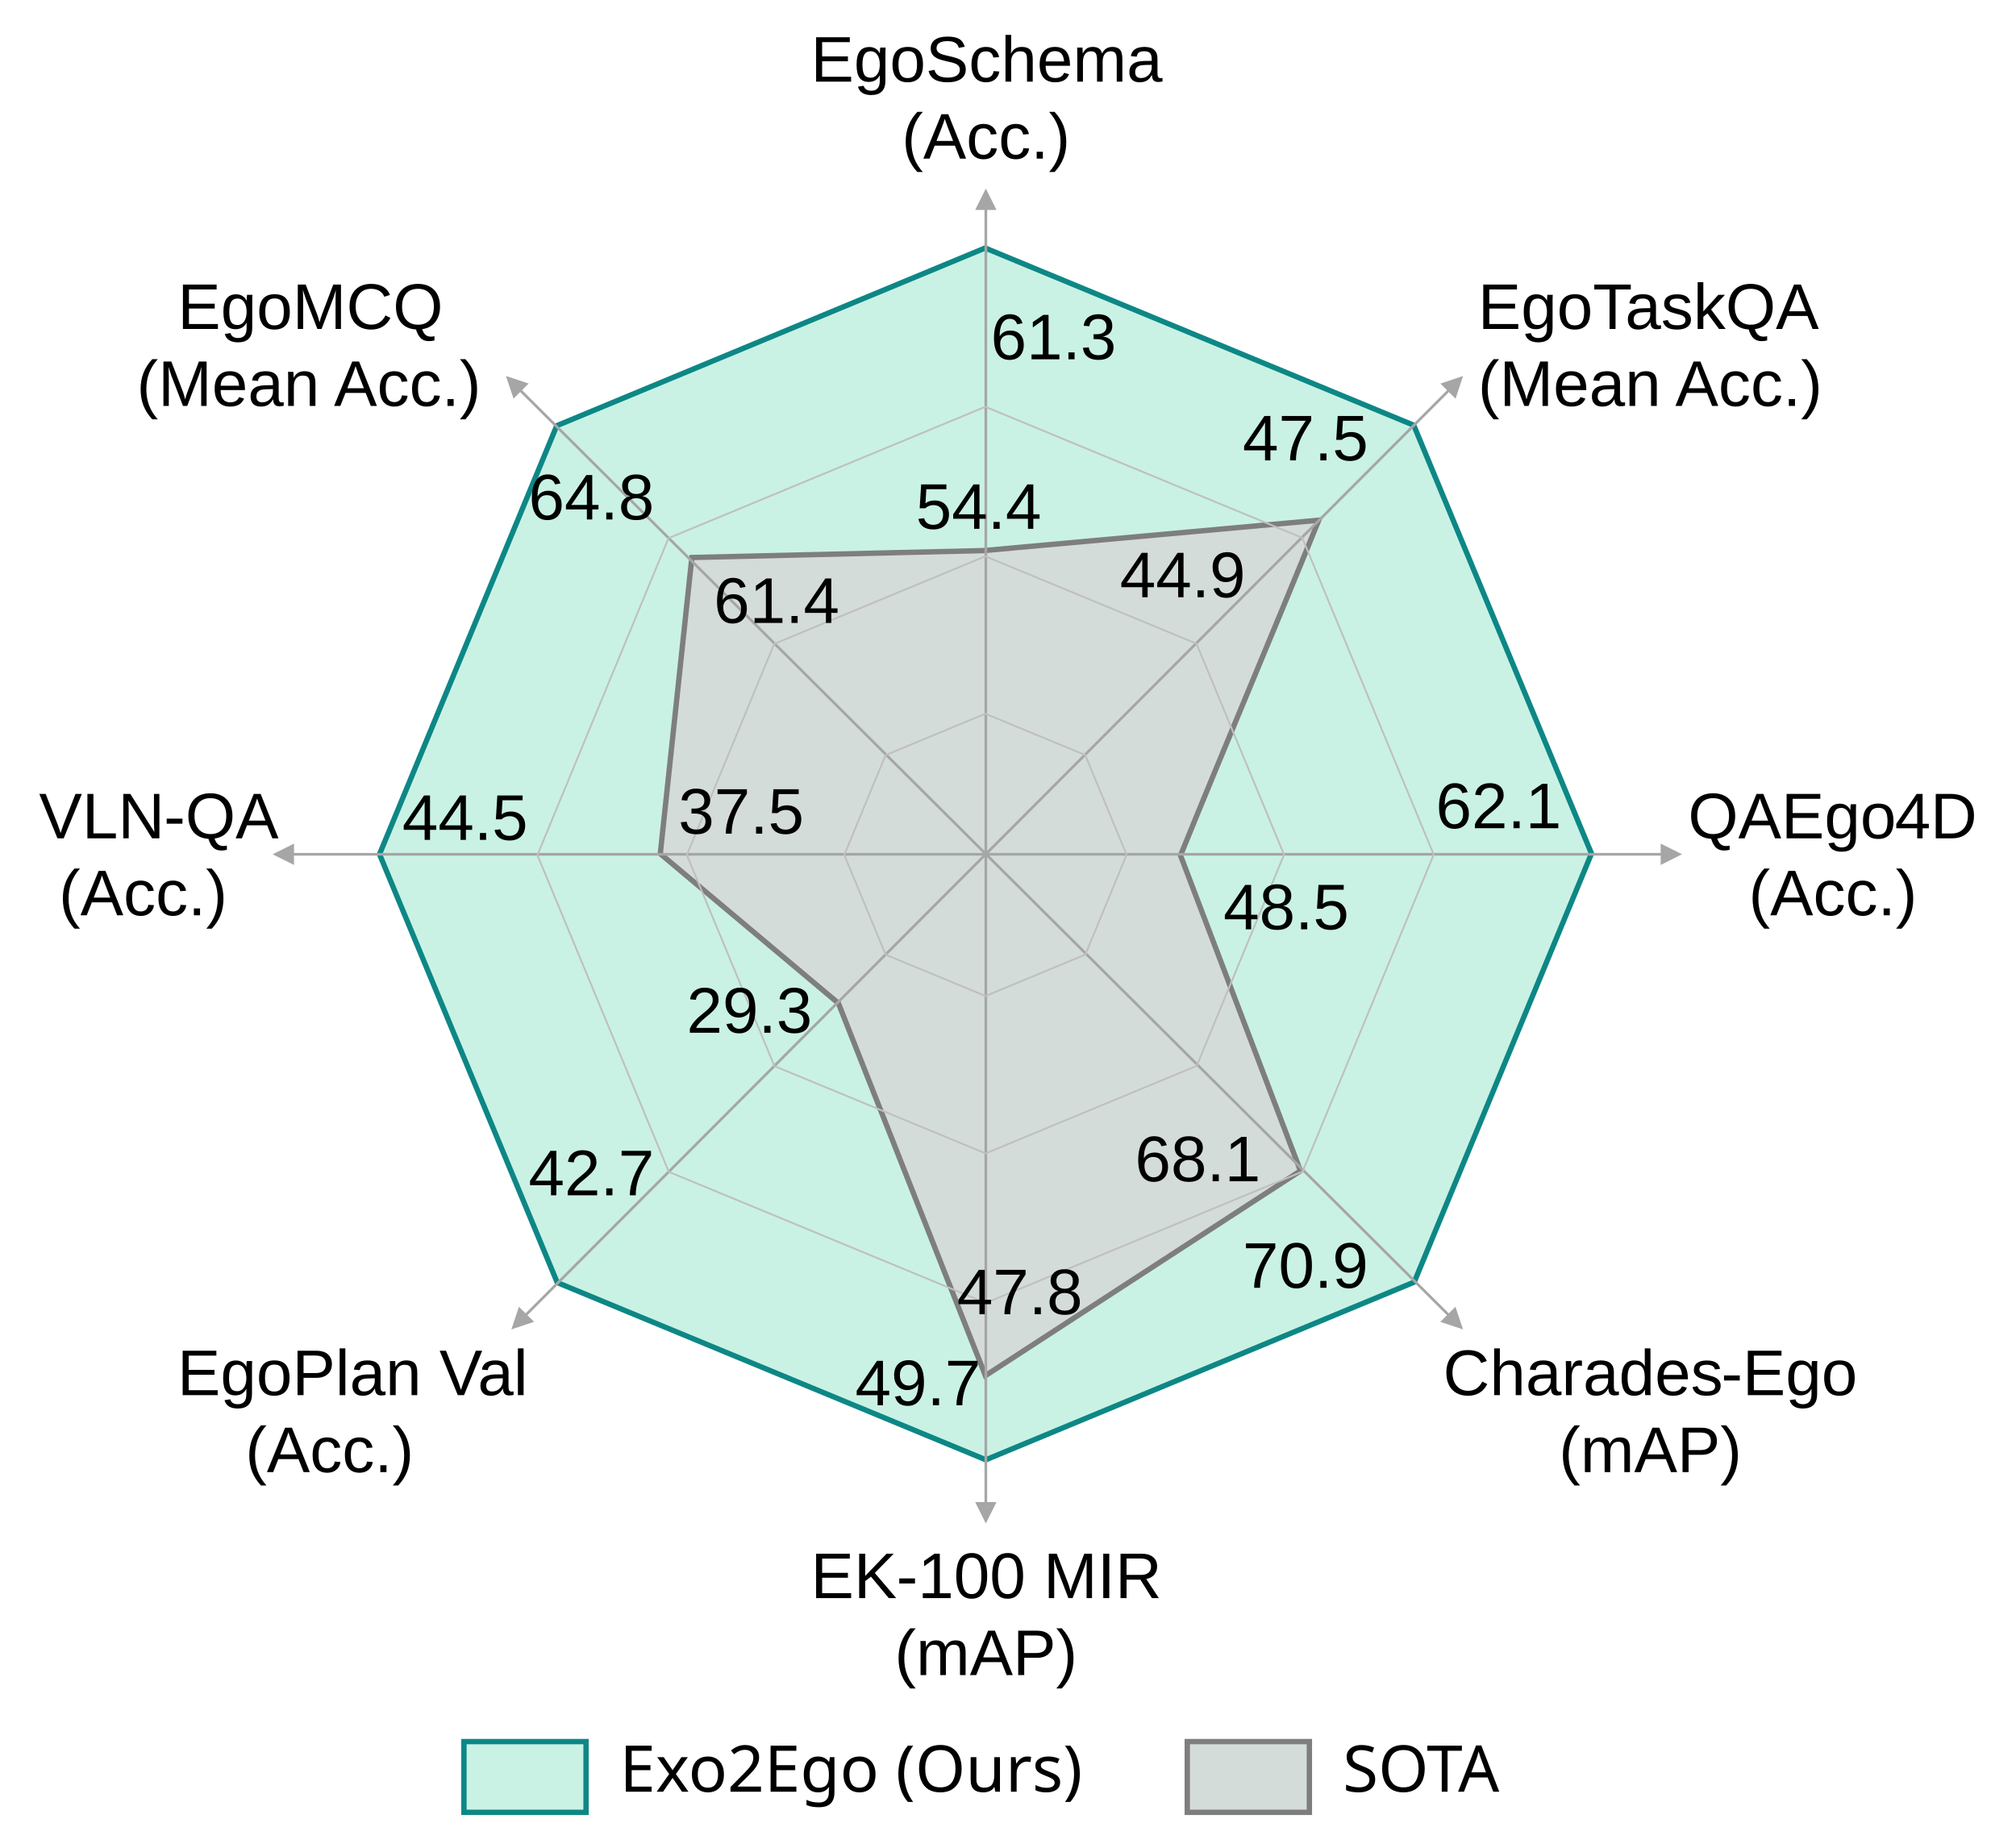
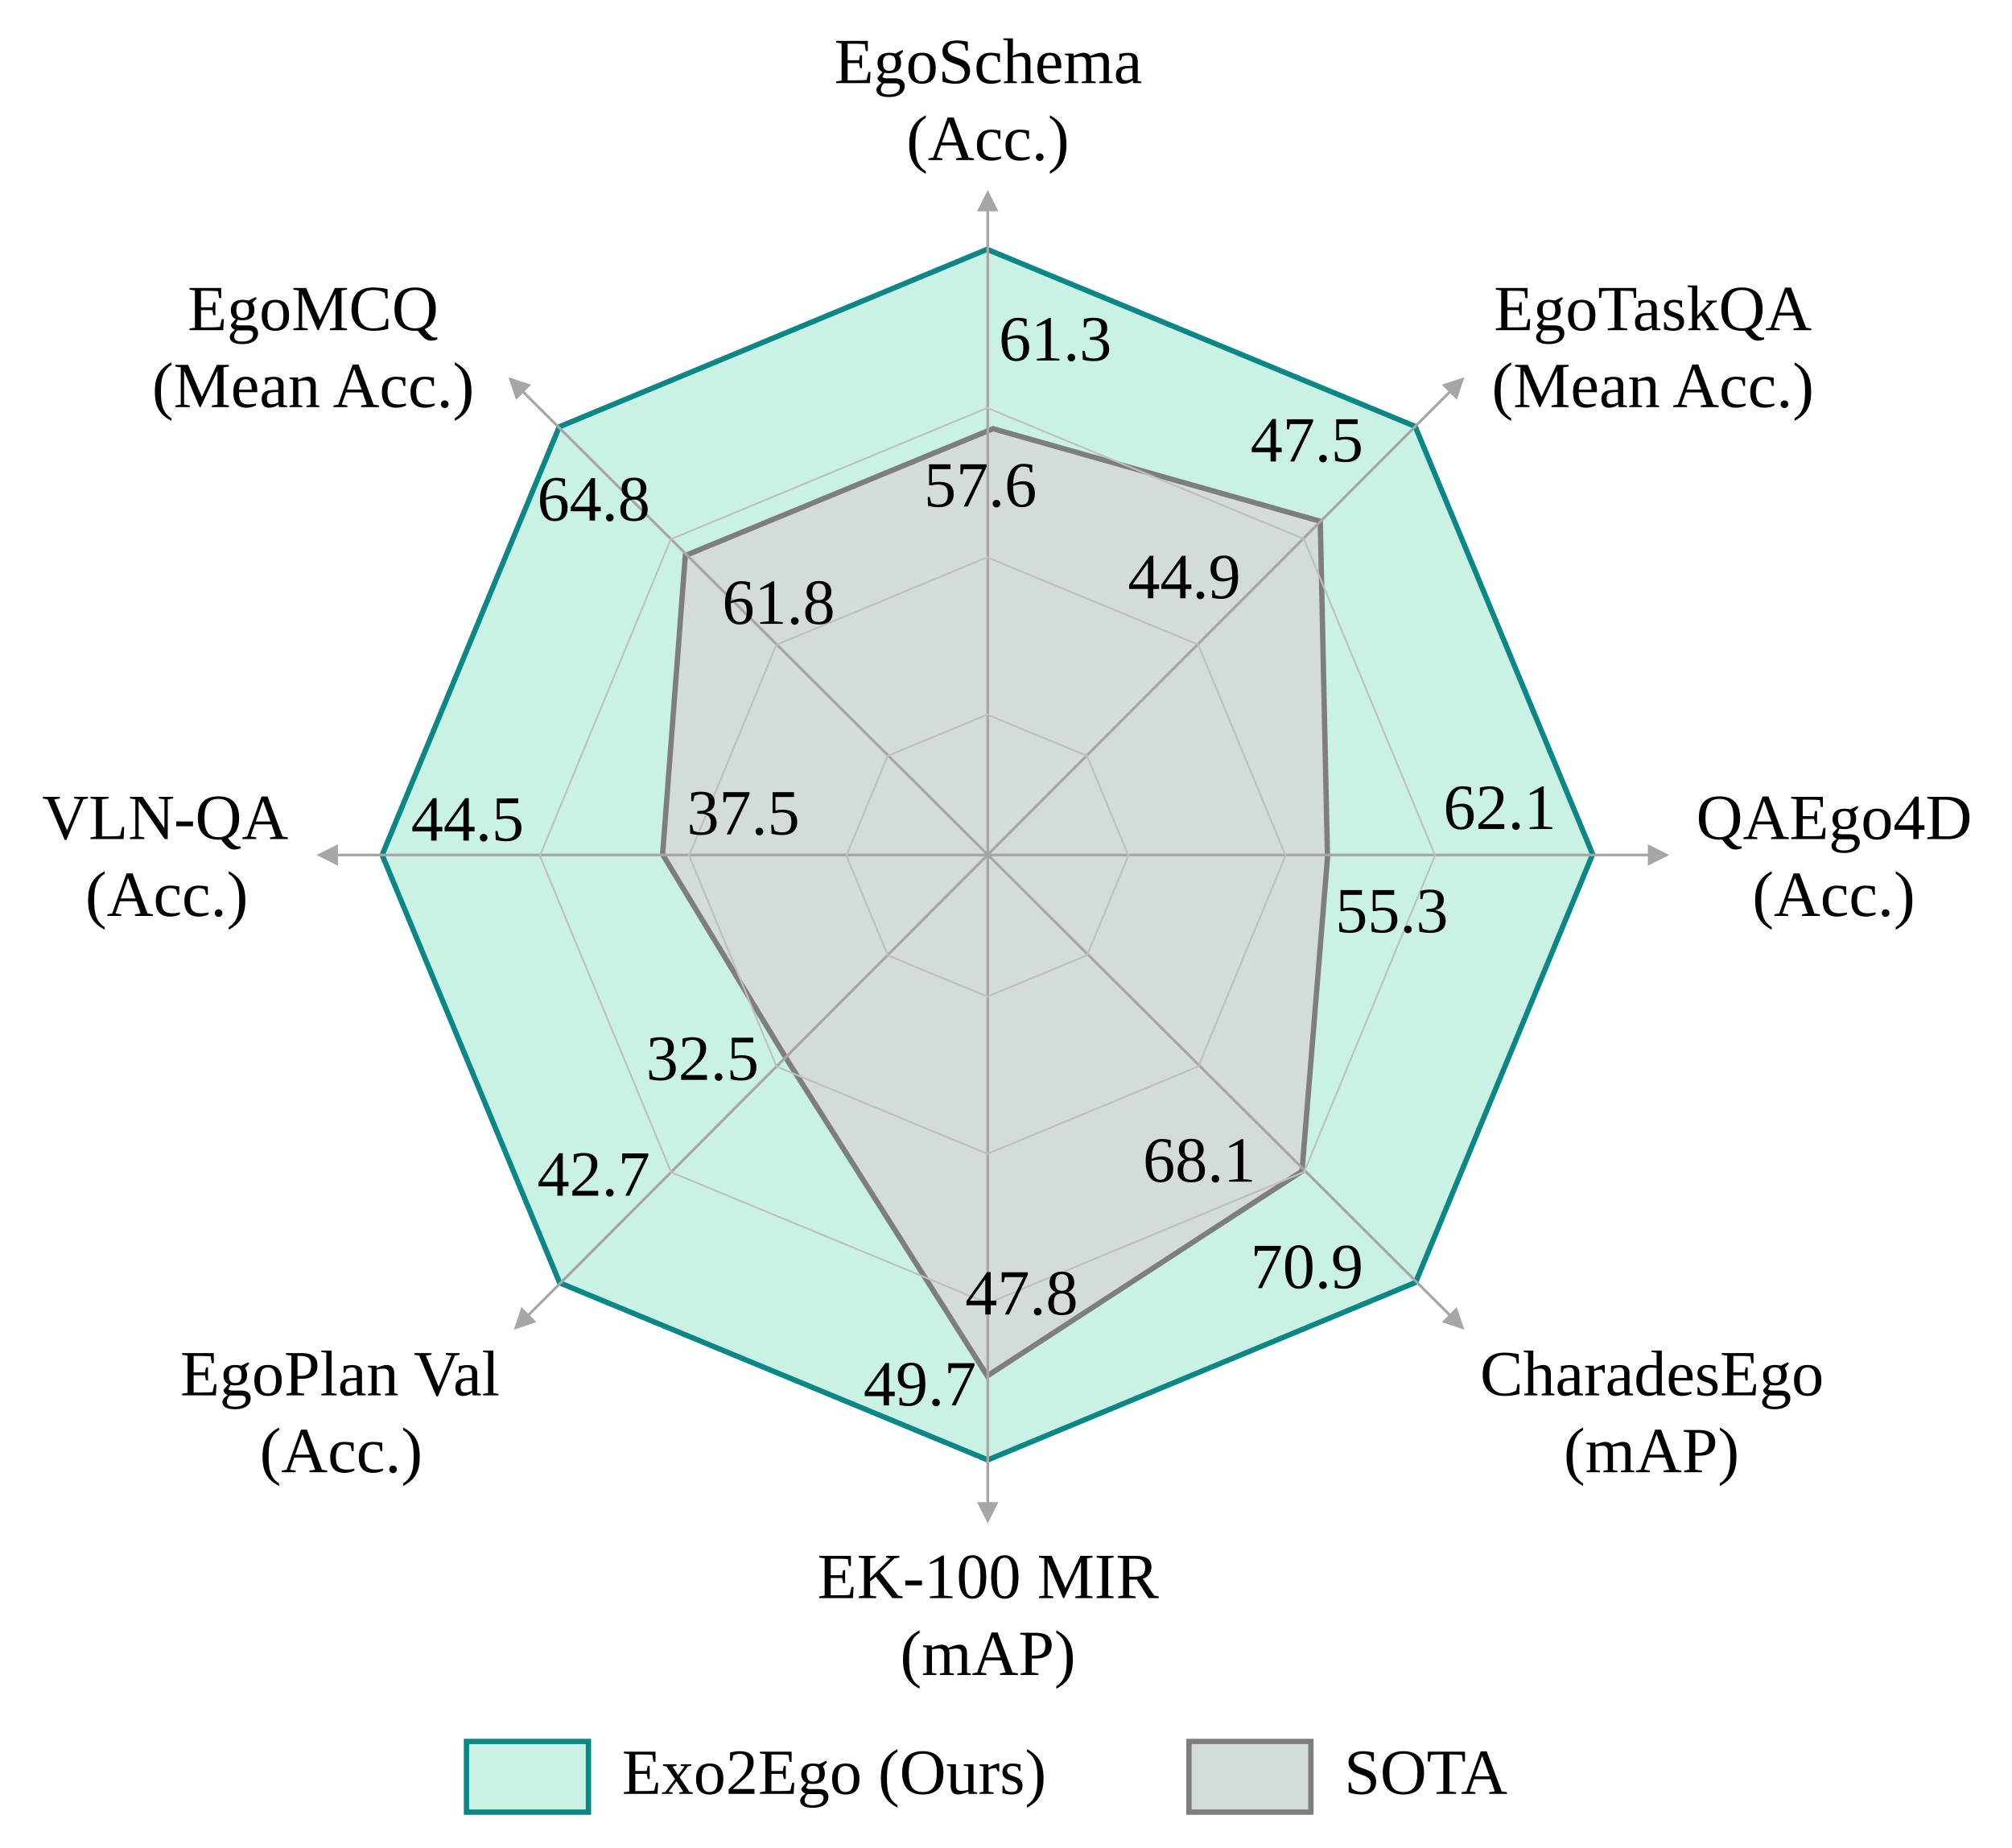
- <svg xmlns="http://www.w3.org/2000/svg" width="2592" height="2376" overflow="hidden">
-   <defs>
-     <clipPath id="clip0">
-       <rect x="2996" y="144" width="2592" height="2376" />
-     </clipPath>
-   </defs>
-   <g clip-path="url(#clip0)" transform="translate(-2996 -144)">
-     <path d="M3711.85 691.399 4262.64 462.906 4813.69 690.812 5042.19 1241.6 4814.28 1792.66 4263.49 2021.15 3712.44 1793.24 3483.94 1242.45Z" stroke="#0D8786" stroke-width="6.875" stroke-miterlimit="8" fill="#C9F2E4" fill-rule="evenodd" />
-     <path d="M3885.53 860.897 4260.81 851.995 4691.56 812.942C4632.31 958.927 4573.06 1098.04 4513.81 1244.02L4668.02 1649.57 4262.95 1912.96 4073.97 1434.09 3844.95 1241.8 3885.53 860.897Z" stroke="#7E7E7E" stroke-width="6.875" stroke-miterlimit="8" fill="#D4DCD9" fill-rule="evenodd" />
-     <text font-family="Arial,Arial_MSFontService,sans-serif" font-weight="400" font-size="83" transform="matrix(1 0 0 1 3046.21 1222)">VLN<tspan font-size="83" x="160.417" y="0">-</tspan>QA<tspan font-size="83" x="25.483" y="99">(Acc.)</tspan>
-       <tspan font-size="83" x="177.846" y="716">EgoPlan Val</tspan>
-       <tspan font-size="83" x="265.205" y="815">(Acc.)</tspan>
-       <tspan font-size="83" x="178.17" y="-655">EgoMCQ</tspan>
-       <tspan font-size="83" x="125.462" y="-556">(Mean Acc.)</tspan>
-       <tspan font-size="83" x="992.273" y="-973">EgoSchema</tspan>
-       <tspan font-size="83" x="1109.12" y="-874">(Acc.)</tspan>
-       <tspan font-size="83" x="1850.04" y="-655">EgoTaskQA</tspan>
-       <tspan font-size="83" x="1850.04" y="-556">(Mean Acc.)</tspan>
-     </text>
-     <text font-family="Arial,Arial_MSFontService,sans-serif" font-weight="400" font-size="83" transform="translate(5166.35 1222)">QAEgo<tspan font-size="83" x="265.833" y="0">4</tspan>
-       <tspan font-size="83" x="311.667" y="0">D</tspan>
-       <tspan font-size="83" x="77.894" y="99">(Acc.)</tspan>
-     </text>
-     <text font-family="Arial,Arial_MSFontService,sans-serif" font-weight="400" font-size="83" transform="matrix(1 0 0 1 4851.39 1938)">Charades<tspan font-size="83" x="357.5" y="0">-</tspan>
-       <tspan font-size="83" x="385" y="0">Ego</tspan>
-       <tspan font-size="83" x="148.936" y="99">(mAP)</tspan>
-       <tspan font-size="83" x="-812.903" y="261">EK</tspan>
-       <tspan font-size="83" x="-702.903" y="261">-</tspan>100 MIR<tspan font-size="83" x="-705.218" y="360">(mAP)</tspan>
-     </text>
-     <path d="M22.918-1.719 1789.23-1.718 1789.23 1.719 22.918 1.719ZM27.5 13.75 0 0 27.5-13.75ZM1784.64-13.75 1812.14 0 1784.64 13.75Z" fill="#A6A6A6" transform="matrix(1 0 0 -1 3346.5 1242.5)" />
-     <path d="M4265.22 409.418 4265.22 2080.06 4261.78 2080.06 4261.78 409.418ZM4249.75 414 4263.5 386.5 4277.25 414ZM4277.25 2075.48 4263.5 2102.98 4249.75 2075.48Z" fill="#A6A6A6" />
-     <path d="M17.406 15.007 1208.65 1208.56 1206.21 1210.99 14.973 17.435ZM9.694 29.178 0 0 29.159 9.751ZM1213.92 1196.81 1223.61 1225.99 1194.45 1216.24Z" fill="#A6A6A6" transform="matrix(-1 0 0 1 4877.11 627.5)" />
-     <path d="M4859.6 1838.52 3661.53 644.896 3663.95 642.46 4862.03 1836.09ZM4867.28 1824.34 4877.06 1853.49 4847.87 1843.82ZM3656.28 656.65 3646.5 627.5 3675.69 637.168Z" fill="#A6A6A6" />
-     <path d="M3855.51 836.054 4262.84 667.075 4670.37 835.62 4839.35 1242.95 4670.8 1650.48 4263.47 1819.45 3855.95 1650.91 3686.97 1243.58Z" stroke="#BFBFBF" stroke-width="2.292" stroke-miterlimit="8" fill="none" fill-rule="evenodd" />
-     <path d="M3991.39 971.938 4262.8 859.346 4534.33 971.649 4646.93 1243.06 4534.62 1514.59 4263.22 1627.18 3991.68 1514.88 3879.09 1243.47Z" stroke="#BFBFBF" stroke-width="2.292" stroke-miterlimit="8" fill="none" fill-rule="evenodd" />
-     <path d="M4134.6 1115 4262.91 1061.77 4391.27 1114.86 4444.5 1243.17 4391.41 1371.53 4263.11 1424.76 4134.74 1371.67 4081.51 1243.36Z" stroke="#BFBFBF" stroke-width="2.292" stroke-miterlimit="8" fill="none" fill-rule="evenodd" />
-     <text font-family="Arial,Arial_MSFontService,sans-serif" font-weight="400" font-size="83" transform="matrix(1 0 0 1 4269.77 606)">61.3<tspan font-size="83" x="572.242" y="603">62.1</tspan>
-       <tspan font-size="83" x="323.9" y="130">47.5</tspan>
-       <tspan font-size="83" x="323.9" y="1194">70.9</tspan>
-       <tspan font-size="83" x="-174.233" y="1345">49.7</tspan>
-     </text>
-     <text font-family="Arial,Arial_MSFontService,sans-serif" font-weight="400" font-size="83" transform="translate(3675.6 1681)">42.7</text>
-     <text font-family="Arial,Arial_MSFontService,sans-serif" font-weight="400" font-size="83" transform="matrix(1 0 0 1 3513.16 1224)">44.5<tspan font-size="83" x="162.442" y="-412">64.8</tspan>
-       <tspan font-size="83" x="660.299" y="-400">54.4</tspan>
-       <tspan font-size="83" x="1055.75" y="115">48.5</tspan>
-       <tspan font-size="83" x="922.669" y="-312">44.9</tspan>
-       <tspan font-size="83" x="942.062" y="439">68.1</tspan>
-       <tspan font-size="83" x="713.283" y="610">47.8</tspan>
-     </text>
-     <text font-family="Arial,Arial_MSFontService,sans-serif" font-weight="400" font-size="83" transform="translate(3878.78 1472)">29.3</text>
-     <text font-family="Arial,Arial_MSFontService,sans-serif" font-weight="400" font-size="83" transform="matrix(1 0 0 1 3868.16 1216)">37.5<tspan font-size="83" x="45.546" y="-271">61.4</tspan>
-     </text>
-     <rect x="4522.5" y="2383.5" width="157" height="91" stroke="#7E7E7E" stroke-width="6.875" stroke-miterlimit="8" fill="#D4DCD9" />
-     <text font-family="Calibri,Calibri_MSFontService,sans-serif" font-weight="400" font-size="83" transform="matrix(1 0 0 1 4722.43 2448)">SOTA</text>
-     <rect x="3592.5" y="2383.5" width="157" height="91" stroke="#0D8786" stroke-width="6.875" stroke-miterlimit="8" fill="#C9F2E4" />
-     <text font-family="Calibri,Calibri_MSFontService,sans-serif" font-weight="400" font-size="83" transform="matrix(1 0 0 1 3792.63 2448)">Exo2Ego (Ours)</text>
+ <svg xmlns="http://www.w3.org/2000/svg" width="2590" height="2378" xml:space="preserve" overflow="hidden">
+   <g transform="translate(-2992 -142)">
+     <g>
+       <path d="M3711.85 691.399 4262.64 462.906 4813.69 690.812 5042.19 1241.6 4814.28 1792.66 4263.49 2021.15 3712.44 1793.24 3483.94 1242.45Z" stroke="#0D8786" stroke-width="6.875" stroke-linecap="butt" stroke-linejoin="miter" stroke-miterlimit="8" stroke-opacity="1" fill="#C9F2E4" fill-rule="evenodd" fill-opacity="1" />
+       <path d="M3874.16 857.103 4270.3 693.825 4691.56 812.942 4700.83 1246.18 4668.02 1649.57 4262.95 1912.96 4005.4 1506.45 3844.95 1241.8 3874.16 857.103Z" stroke="#7E7E7E" stroke-width="6.875" stroke-linecap="butt" stroke-linejoin="miter" stroke-miterlimit="8" stroke-opacity="1" fill="#D4DCD9" fill-rule="evenodd" fill-opacity="1" />
+       <text fill="#000000" fill-opacity="1" font-family="Times New Roman,Times New Roman_MSFontService,sans-serif" font-style="normal" font-variant="normal" font-weight="400" font-stretch="normal" font-size="83" text-anchor="start" direction="ltr" writing-mode="lr-tb" unicode-bidi="normal" text-decoration="none" transform="matrix(1 0 0 1 3046.21 1222)">VLN</text>
+       <text fill="#000000" fill-opacity="1" font-family="Times New Roman,Times New Roman_MSFontService,sans-serif" font-style="normal" font-variant="normal" font-weight="400" font-stretch="normal" font-size="83" text-anchor="start" direction="ltr" writing-mode="lr-tb" unicode-bidi="normal" text-decoration="none" transform="matrix(1 0 0 1 3215.79 1222)">-</text>
+       <text fill="#000000" fill-opacity="1" font-family="Times New Roman,Times New Roman_MSFontService,sans-serif" font-style="normal" font-variant="normal" font-weight="400" font-stretch="normal" font-size="83" text-anchor="start" direction="ltr" writing-mode="lr-tb" unicode-bidi="normal" text-decoration="none" transform="matrix(1 0 0 1 3243.29 1222)">QA</text>
+       <text fill="#000000" fill-opacity="1" font-family="Times New Roman,Times New Roman_MSFontService,sans-serif" font-style="normal" font-variant="normal" font-weight="400" font-stretch="normal" font-size="83" text-anchor="start" direction="ltr" writing-mode="lr-tb" unicode-bidi="normal" text-decoration="none" transform="matrix(1 0 0 1 3101.78 1321)">(Acc.)</text>
+       <text fill="#000000" fill-opacity="1" font-family="Times New Roman,Times New Roman_MSFontService,sans-serif" font-style="normal" font-variant="normal" font-weight="400" font-stretch="normal" font-size="83" text-anchor="start" direction="ltr" writing-mode="lr-tb" unicode-bidi="normal" text-decoration="none" transform="matrix(1 0 0 1 3224.06 1938)">EgoPlan Val</text>
+       <text fill="#000000" fill-opacity="1" font-family="Times New Roman,Times New Roman_MSFontService,sans-serif" font-style="normal" font-variant="normal" font-weight="400" font-stretch="normal" font-size="83" text-anchor="start" direction="ltr" writing-mode="lr-tb" unicode-bidi="normal" text-decoration="none" transform="matrix(1 0 0 1 3326.31 2037)">(Acc.)</text>
+       <text fill="#000000" fill-opacity="1" font-family="Times New Roman,Times New Roman_MSFontService,sans-serif" font-style="normal" font-variant="normal" font-weight="400" font-stretch="normal" font-size="83" text-anchor="start" direction="ltr" writing-mode="lr-tb" unicode-bidi="normal" text-decoration="none" transform="matrix(1 0 0 1 3233.56 567)">EgoMCQ</text>
+       <text fill="#000000" fill-opacity="1" font-family="Times New Roman,Times New Roman_MSFontService,sans-serif" font-style="normal" font-variant="normal" font-weight="400" font-stretch="normal" font-size="83" text-anchor="start" direction="ltr" writing-mode="lr-tb" unicode-bidi="normal" text-decoration="none" transform="matrix(1 0 0 1 3187.7 666)">(Mean Acc.)</text>
+       <text fill="#000000" fill-opacity="1" font-family="Times New Roman,Times New Roman_MSFontService,sans-serif" font-style="normal" font-variant="normal" font-weight="400" font-stretch="normal" font-size="83" text-anchor="start" direction="ltr" writing-mode="lr-tb" unicode-bidi="normal" text-decoration="none" transform="matrix(1 0 0 1 4065.98 249)">EgoSchema</text>
+       <text fill="#000000" fill-opacity="1" font-family="Times New Roman,Times New Roman_MSFontService,sans-serif" font-style="normal" font-variant="normal" font-weight="400" font-stretch="normal" font-size="83" text-anchor="start" direction="ltr" writing-mode="lr-tb" unicode-bidi="normal" text-decoration="none" transform="matrix(1 0 0 1 4158.79 348)">(Acc.)</text>
+       <text fill="#000000" fill-opacity="1" font-family="Times New Roman,Times New Roman_MSFontService,sans-serif" font-style="normal" font-variant="normal" font-weight="400" font-stretch="normal" font-size="83" text-anchor="start" direction="ltr" writing-mode="lr-tb" unicode-bidi="normal" text-decoration="none" transform="matrix(1 0 0 1 4915.16 567)">EgoTaskQA</text>
+       <text fill="#000000" fill-opacity="1" font-family="Times New Roman,Times New Roman_MSFontService,sans-serif" font-style="normal" font-variant="normal" font-weight="400" font-stretch="normal" font-size="83" text-anchor="start" direction="ltr" writing-mode="lr-tb" unicode-bidi="normal" text-decoration="none" transform="matrix(1 0 0 1 4912.27 666)">(Mean Acc.)</text>
+       <text fill="#000000" fill-opacity="1" font-family="Times New Roman,Times New Roman_MSFontService,sans-serif" font-style="normal" font-variant="normal" font-weight="400" font-stretch="normal" font-size="83" text-anchor="start" direction="ltr" writing-mode="lr-tb" unicode-bidi="normal" text-decoration="none" transform="matrix(1 0 0 1 5175.51 1222)">QAEgo4D</text>
+       <text fill="#000000" fill-opacity="1" font-family="Times New Roman,Times New Roman_MSFontService,sans-serif" font-style="normal" font-variant="normal" font-weight="400" font-stretch="normal" font-size="83" text-anchor="start" direction="ltr" writing-mode="lr-tb" unicode-bidi="normal" text-decoration="none" transform="matrix(1 0 0 1 5247.7 1321)">(Acc.)</text>
+       <text fill="#000000" fill-opacity="1" font-family="Times New Roman,Times New Roman_MSFontService,sans-serif" font-style="normal" font-variant="normal" font-weight="400" font-stretch="normal" font-size="83" text-anchor="start" direction="ltr" writing-mode="lr-tb" unicode-bidi="normal" text-decoration="none" transform="matrix(1 0 0 1 4897.22 1938)">CharadesEgo</text>
+       <text fill="#000000" fill-opacity="1" font-family="Times New Roman,Times New Roman_MSFontService,sans-serif" font-style="normal" font-variant="normal" font-weight="400" font-stretch="normal" font-size="83" text-anchor="start" direction="ltr" writing-mode="lr-tb" unicode-bidi="normal" text-decoration="none" transform="matrix(1 0 0 1 5004.93 2037)">(mAP)</text>
+       <text fill="#000000" fill-opacity="1" font-family="Times New Roman,Times New Roman_MSFontService,sans-serif" font-style="normal" font-variant="normal" font-weight="400" font-stretch="normal" font-size="83" text-anchor="start" direction="ltr" writing-mode="lr-tb" unicode-bidi="normal" text-decoration="none" transform="matrix(1 0 0 1 4044.21 2199)">EK</text>
+       <text fill="#000000" fill-opacity="1" font-family="Times New Roman,Times New Roman_MSFontService,sans-serif" font-style="normal" font-variant="normal" font-weight="400" font-stretch="normal" font-size="83" text-anchor="start" direction="ltr" writing-mode="lr-tb" unicode-bidi="normal" text-decoration="none" transform="matrix(1 0 0 1 4154.21 2199)">-</text>
+       <text fill="#000000" fill-opacity="1" font-family="Times New Roman,Times New Roman_MSFontService,sans-serif" font-style="normal" font-variant="normal" font-weight="400" font-stretch="normal" font-size="83" text-anchor="start" direction="ltr" writing-mode="lr-tb" unicode-bidi="normal" text-decoration="none" transform="matrix(1 0 0 1 4181.71 2199)">100 MIR</text>
+       <text fill="#000000" fill-opacity="1" font-family="Times New Roman,Times New Roman_MSFontService,sans-serif" font-style="normal" font-variant="normal" font-weight="400" font-stretch="normal" font-size="83" text-anchor="start" direction="ltr" writing-mode="lr-tb" unicode-bidi="normal" text-decoration="none" transform="matrix(1 0 0 1 4150.77 2298)">(mAP)</text>
+       <path d="M22.919-1.719 1718.36-1.718 1718.36 1.719 22.919 1.719ZM27.5 13.75 0 0 27.5-13.75ZM1713.78-13.75 1741.28 0 1713.78 13.75Z" fill="#A6A6A6" fill-rule="nonzero" fill-opacity="1" transform="matrix(1 0 0 -1 3399.5 1242.5)" />
+       <path d="M4265.22 409.417 4265.22 2080.06 4261.78 2080.06 4261.78 409.417ZM4249.75 414 4263.5 386.5 4277.25 414ZM4277.25 2075.48 4263.5 2102.98 4249.75 2075.48Z" fill="#A6A6A6" fill-rule="nonzero" fill-opacity="1" />
+       <path d="M17.406 15.006 1208.64 1208.55 1206.21 1210.98 14.973 17.435ZM9.694 29.178 0 0 29.159 9.751ZM1213.92 1196.81 1223.61 1225.99 1194.45 1216.24Z" fill="#A6A6A6" fill-rule="nonzero" fill-opacity="1" transform="matrix(-1 0 0 1 4877.11 627.5)" />
+       <path d="M4859.61 1838.53 3661.53 644.898 3663.95 642.463 4862.04 1836.1ZM4867.28 1824.34 4877.06 1853.49 4847.87 1843.82ZM3656.28 656.65 3646.5 627.5 3675.69 637.168Z" fill="#A6A6A6" fill-rule="nonzero" fill-opacity="1" />
+       <path d="M3855.51 836.054 4262.84 667.075 4670.37 835.62 4839.35 1242.95 4670.8 1650.48 4263.47 1819.45 3855.95 1650.91 3686.97 1243.58Z" stroke="#BFBFBF" stroke-width="2.292" stroke-linecap="butt" stroke-linejoin="miter" stroke-miterlimit="8" stroke-opacity="1" fill="none" fill-rule="evenodd" />
+       <path d="M3991.39 971.938 4262.8 859.346 4534.33 971.649 4646.93 1243.06 4534.62 1514.59 4263.22 1627.18 3991.68 1514.88 3879.09 1243.47Z" stroke="#BFBFBF" stroke-width="2.292" stroke-linecap="butt" stroke-linejoin="miter" stroke-miterlimit="8" stroke-opacity="1" fill="none" fill-rule="evenodd" />
+       <path d="M4134.6 1115 4262.91 1061.77 4391.27 1114.86 4444.5 1243.17 4391.41 1371.53 4263.11 1424.76 4134.74 1371.67 4081.51 1243.36Z" stroke="#BFBFBF" stroke-width="2.292" stroke-linecap="butt" stroke-linejoin="miter" stroke-miterlimit="8" stroke-opacity="1" fill="none" fill-rule="evenodd" />
+       <text fill="#000000" fill-opacity="1" font-family="Times New Roman,Times New Roman_MSFontService,sans-serif" font-style="normal" font-variant="normal" font-weight="400" font-stretch="normal" font-size="83" text-anchor="start" direction="ltr" writing-mode="lr-tb" unicode-bidi="normal" text-decoration="none" transform="matrix(1 0 0 1 4277.79 606)">61.3</text>
+       <text fill="#000000" fill-opacity="1" font-family="Times New Roman,Times New Roman_MSFontService,sans-serif" font-style="normal" font-variant="normal" font-weight="400" font-stretch="normal" font-size="83" text-anchor="start" direction="ltr" writing-mode="lr-tb" unicode-bidi="normal" text-decoration="none" transform="matrix(1 0 0 1 4850.03 1209)">62.1</text>
+       <text fill="#000000" fill-opacity="1" font-family="Times New Roman,Times New Roman_MSFontService,sans-serif" font-style="normal" font-variant="normal" font-weight="400" font-stretch="normal" font-size="83" text-anchor="start" direction="ltr" writing-mode="lr-tb" unicode-bidi="normal" text-decoration="none" transform="matrix(1 0 0 1 4601.69 736)">47.5</text>
+       <text fill="#000000" fill-opacity="1" font-family="Times New Roman,Times New Roman_MSFontService,sans-serif" font-style="normal" font-variant="normal" font-weight="400" font-stretch="normal" font-size="83" text-anchor="start" direction="ltr" writing-mode="lr-tb" unicode-bidi="normal" text-decoration="none" transform="matrix(1 0 0 1 4601.69 1800)">70.9</text>
+       <text fill="#000000" fill-opacity="1" font-family="Times New Roman,Times New Roman_MSFontService,sans-serif" font-style="normal" font-variant="normal" font-weight="400" font-stretch="normal" font-size="83" text-anchor="start" direction="ltr" writing-mode="lr-tb" unicode-bidi="normal" text-decoration="none" transform="matrix(1 0 0 1 4103.56 1951)">49.7</text>
+       <text fill="#000000" fill-opacity="1" font-family="Times New Roman,Times New Roman_MSFontService,sans-serif" font-style="normal" font-variant="normal" font-weight="400" font-stretch="normal" font-size="83" text-anchor="start" direction="ltr" writing-mode="lr-tb" unicode-bidi="normal" text-decoration="none" transform="matrix(1 0 0 1 3683.63 1681)">42.7</text>
+       <text fill="#000000" fill-opacity="1" font-family="Times New Roman,Times New Roman_MSFontService,sans-serif" font-style="normal" font-variant="normal" font-weight="400" font-stretch="normal" font-size="83" text-anchor="start" direction="ltr" writing-mode="lr-tb" unicode-bidi="normal" text-decoration="none" transform="matrix(1 0 0 1 3521.18 1224)">44.5</text>
+       <text fill="#000000" fill-opacity="1" font-family="Times New Roman,Times New Roman_MSFontService,sans-serif" font-style="normal" font-variant="normal" font-weight="400" font-stretch="normal" font-size="83" text-anchor="start" direction="ltr" writing-mode="lr-tb" unicode-bidi="normal" text-decoration="none" transform="matrix(1 0 0 1 3683.63 812)">64.8</text>
+       <text fill="#000000" fill-opacity="1" font-family="Times New Roman,Times New Roman_MSFontService,sans-serif" font-style="normal" font-variant="normal" font-weight="400" font-stretch="normal" font-size="83" text-anchor="start" direction="ltr" writing-mode="lr-tb" unicode-bidi="normal" text-decoration="none" transform="matrix(1 0 0 1 4181.38 794)">57.6</text>
+       <text fill="#000000" fill-opacity="1" font-family="Times New Roman,Times New Roman_MSFontService,sans-serif" font-style="normal" font-variant="normal" font-weight="400" font-stretch="normal" font-size="83" text-anchor="start" direction="ltr" writing-mode="lr-tb" unicode-bidi="normal" text-decoration="none" transform="matrix(1 0 0 1 4710.99 1342)">55.3</text>
+       <text fill="#000000" fill-opacity="1" font-family="Times New Roman,Times New Roman_MSFontService,sans-serif" font-style="normal" font-variant="normal" font-weight="400" font-stretch="normal" font-size="83" text-anchor="start" direction="ltr" writing-mode="lr-tb" unicode-bidi="normal" text-decoration="none" transform="matrix(1 0 0 1 4443.85 912)">44.9</text>
+       <text fill="#000000" fill-opacity="1" font-family="Times New Roman,Times New Roman_MSFontService,sans-serif" font-style="normal" font-variant="normal" font-weight="400" font-stretch="normal" font-size="83" text-anchor="start" direction="ltr" writing-mode="lr-tb" unicode-bidi="normal" text-decoration="none" transform="matrix(1 0 0 1 4463.25 1663)">68.1</text>
+       <text fill="#000000" fill-opacity="1" font-family="Times New Roman,Times New Roman_MSFontService,sans-serif" font-style="normal" font-variant="normal" font-weight="400" font-stretch="normal" font-size="83" text-anchor="start" direction="ltr" writing-mode="lr-tb" unicode-bidi="normal" text-decoration="none" transform="matrix(1 0 0 1 4234.47 1834)">47.8</text>
+       <text fill="#000000" fill-opacity="1" font-family="Times New Roman,Times New Roman_MSFontService,sans-serif" font-style="normal" font-variant="normal" font-weight="400" font-stretch="normal" font-size="83" text-anchor="start" direction="ltr" writing-mode="lr-tb" unicode-bidi="normal" text-decoration="none" transform="matrix(1 0 0 1 3823.65 1532)">32.5</text>
+       <text fill="#000000" fill-opacity="1" font-family="Times New Roman,Times New Roman_MSFontService,sans-serif" font-style="normal" font-variant="normal" font-weight="400" font-stretch="normal" font-size="83" text-anchor="start" direction="ltr" writing-mode="lr-tb" unicode-bidi="normal" text-decoration="none" transform="matrix(1 0 0 1 3876.18 1216)">37.5</text>
+       <text fill="#000000" fill-opacity="1" font-family="Times New Roman,Times New Roman_MSFontService,sans-serif" font-style="normal" font-variant="normal" font-weight="400" font-stretch="normal" font-size="83" text-anchor="start" direction="ltr" writing-mode="lr-tb" unicode-bidi="normal" text-decoration="none" transform="matrix(1 0 0 1 3921.73 945)">61.8</text>
+       <rect x="4522.5" y="2383.5" width="157" height="91" stroke="#7E7E7E" stroke-width="6.875" stroke-linecap="butt" stroke-linejoin="miter" stroke-miterlimit="8" stroke-opacity="1" fill="#D4DCD9" fill-opacity="1" />
+       <text fill="#000000" fill-opacity="1" font-family="Times New Roman,Times New Roman_MSFontService,sans-serif" font-style="normal" font-variant="normal" font-weight="400" font-stretch="normal" font-size="83" text-anchor="start" direction="ltr" writing-mode="lr-tb" unicode-bidi="normal" text-decoration="none" transform="matrix(1 0 0 1 4722.43 2451)">SOTA</text>
+       <rect x="3592.5" y="2383.5" width="157" height="91" stroke="#0D8786" stroke-width="6.875" stroke-linecap="butt" stroke-linejoin="miter" stroke-miterlimit="8" stroke-opacity="1" fill="#C9F2E4" fill-opacity="1" />
+       <text fill="#000000" fill-opacity="1" font-family="Times New Roman,Times New Roman_MSFontService,sans-serif" font-style="normal" font-variant="normal" font-weight="400" font-stretch="normal" font-size="83" text-anchor="start" direction="ltr" writing-mode="lr-tb" unicode-bidi="normal" text-decoration="none" transform="matrix(1 0 0 1 3792.63 2451)">Exo2Ego (Ours)</text>
+     </g>
  </g>
</svg>
